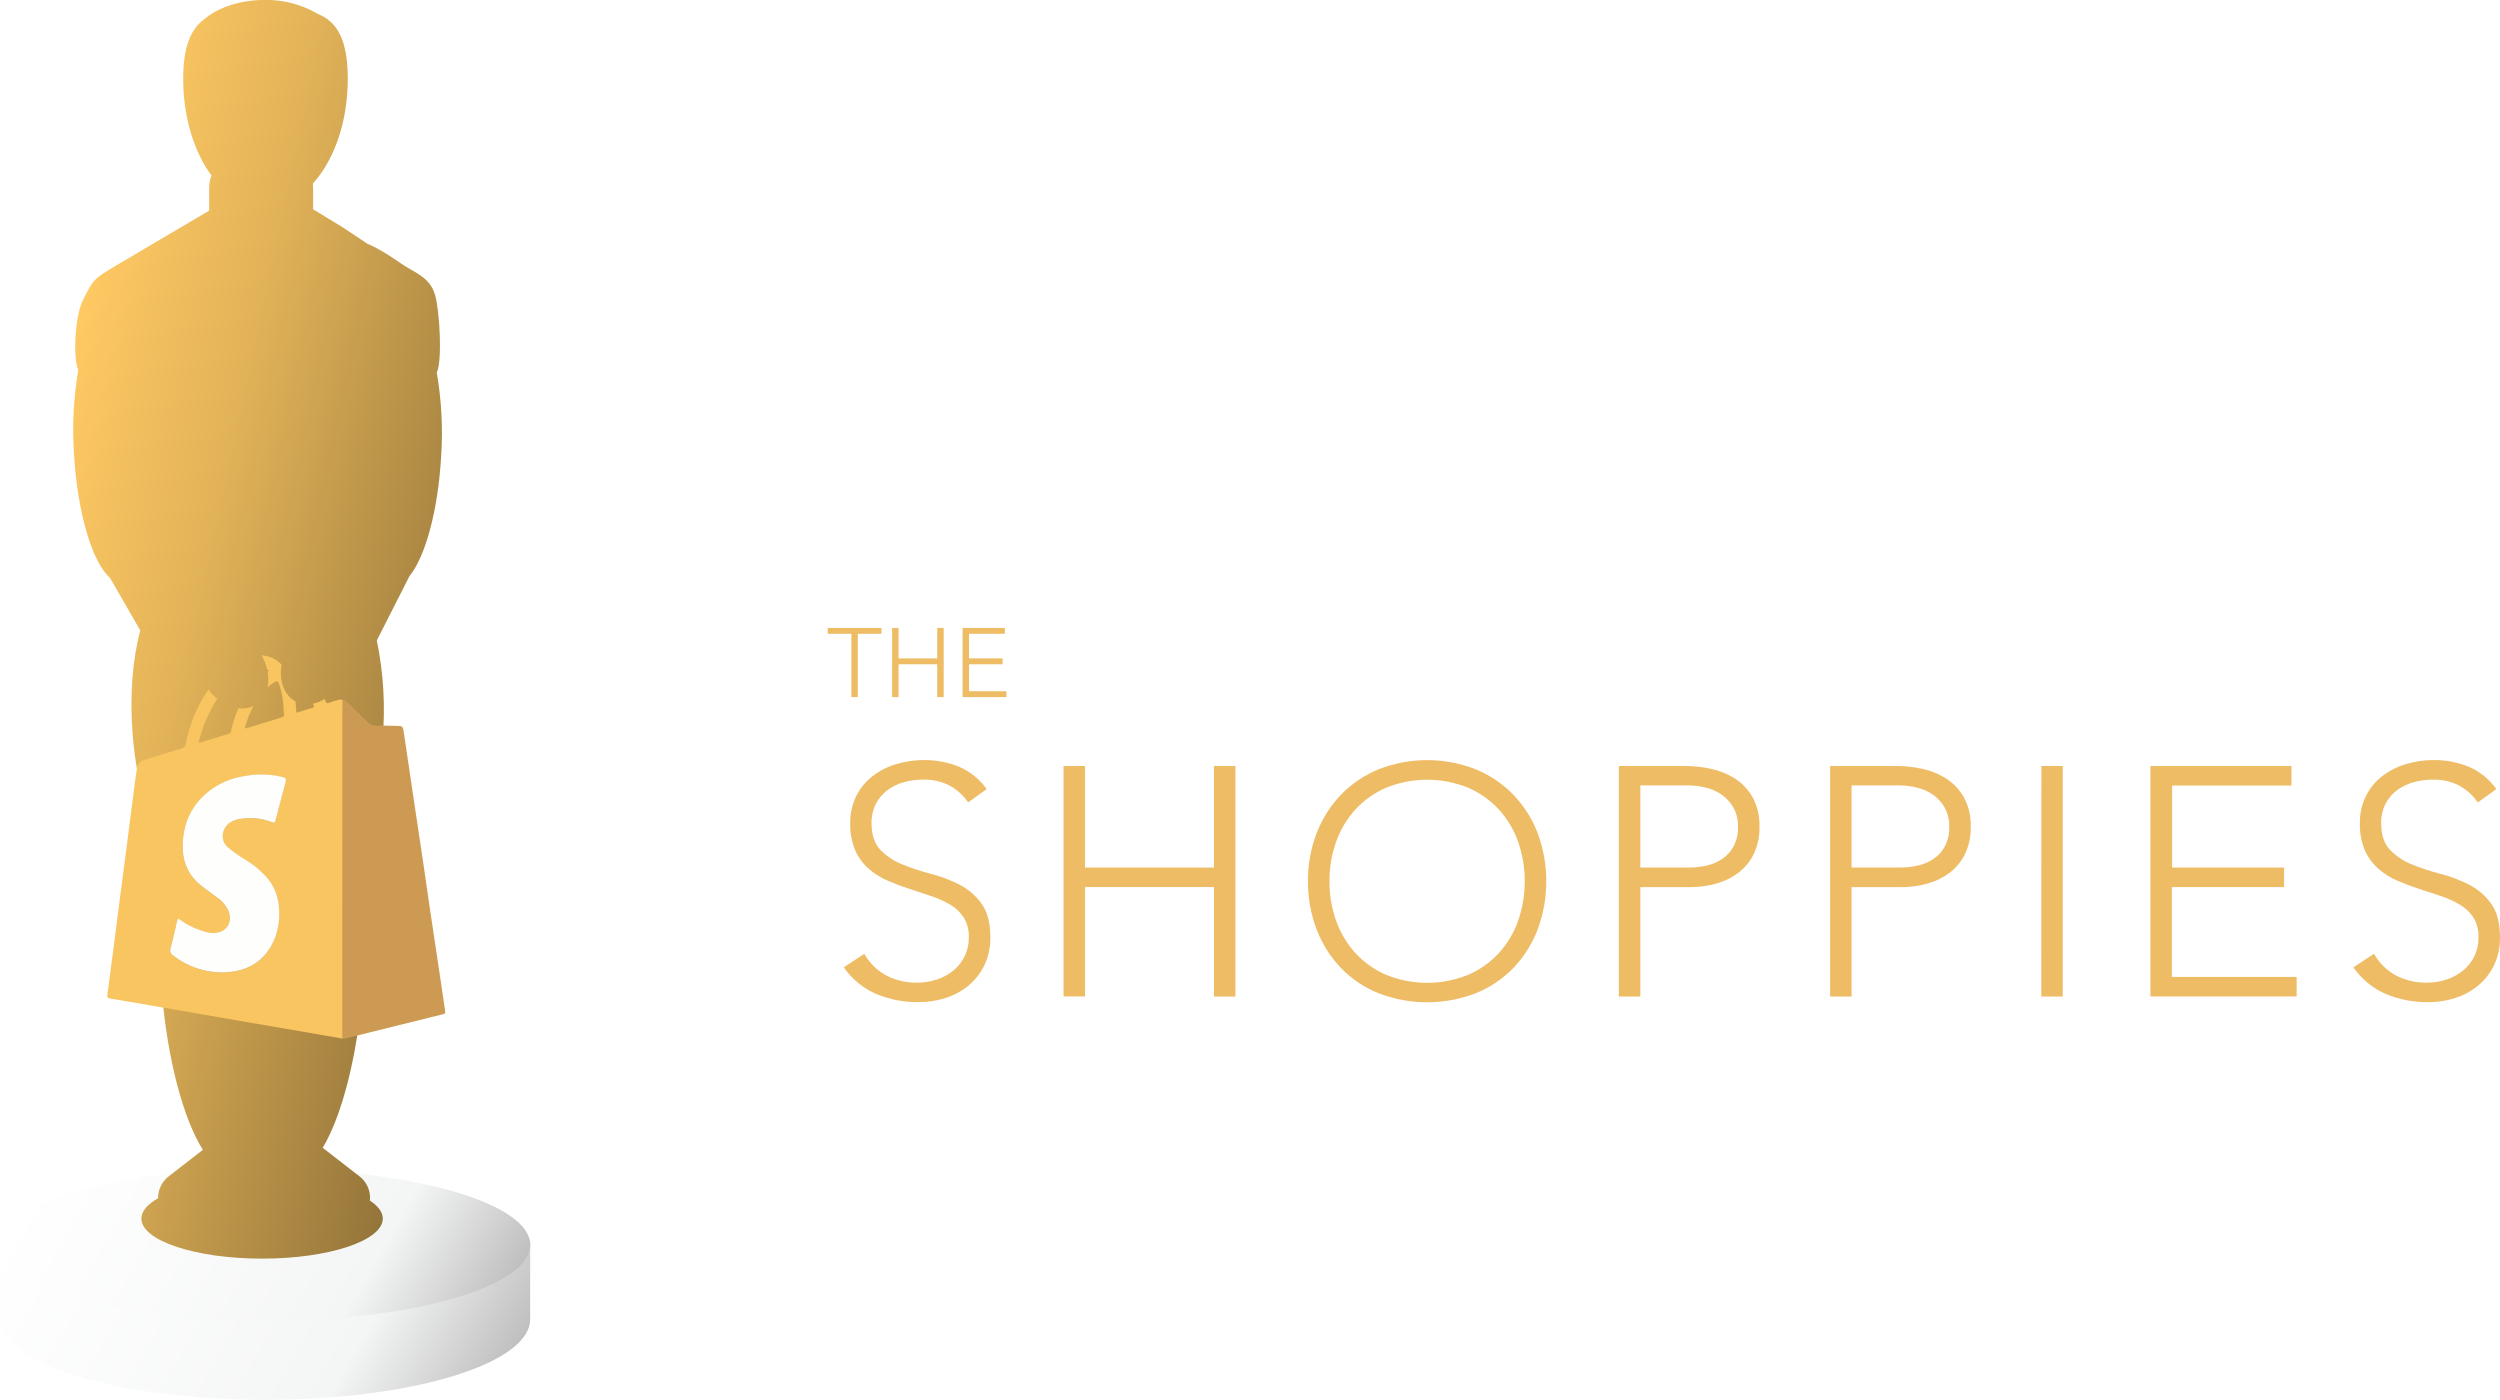
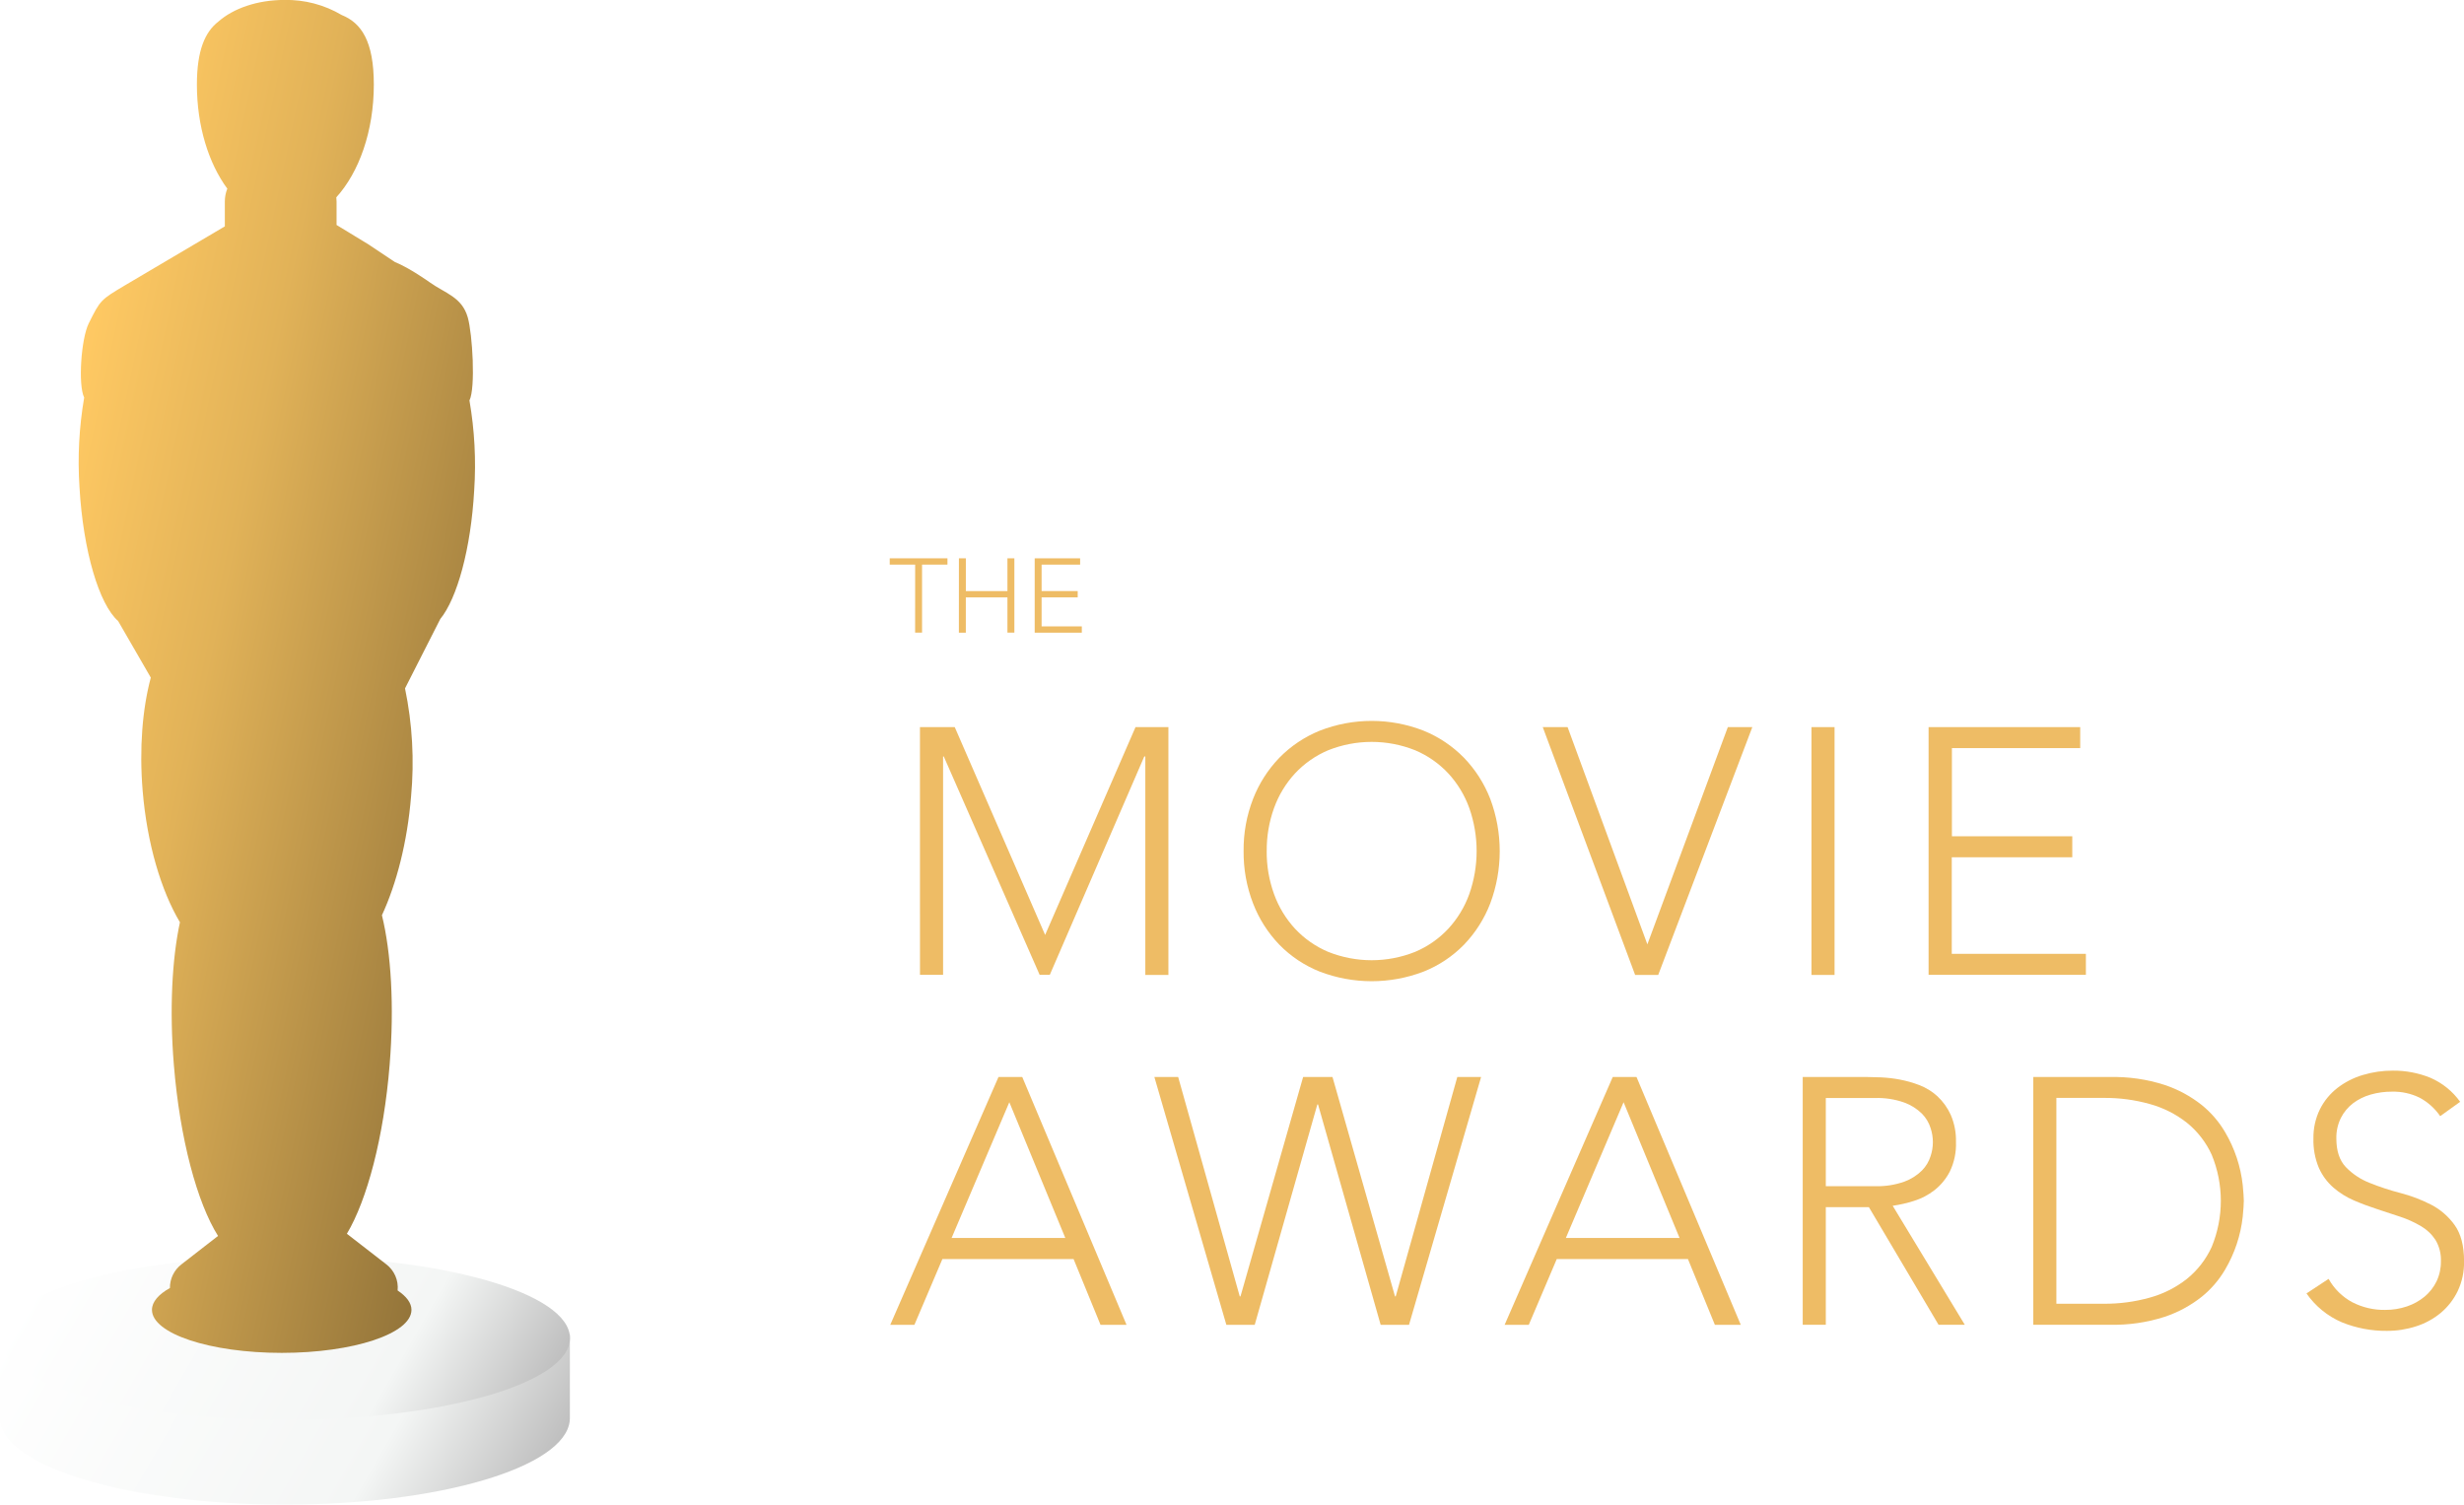
- <svg xmlns="http://www.w3.org/2000/svg" xmlns:xlink="http://www.w3.org/1999/xlink" id="Layer_1" data-name="Layer 1" viewBox="0 0 921.64 516">
+ <svg xmlns="http://www.w3.org/2000/svg" xmlns:xlink="http://www.w3.org/1999/xlink" id="Layer_1" data-name="Layer 1" viewBox="0 0 845.08 516">
  <defs>
-     <style>.cls-1{fill:url(#linear-gradient);}.cls-2{fill:url(#linear-gradient-2);}.cls-3{fill:url(#linear-gradient-3);}.cls-4{fill:url(#linear-gradient-5);}.cls-5{fill:url(#linear-gradient-6);}.cls-6{fill:url(#linear-gradient-8);}.cls-7{fill:url(#linear-gradient-9);}.cls-8{fill:url(#linear-gradient-16);}.cls-9{fill:#f9c561;}.cls-10{fill:#cc9a52;}.cls-11{fill:#fefefd;}.cls-12{fill:#eebc65;}</style>
+     <style>.cls-1{fill:url(#linear-gradient);}.cls-2{fill:url(#linear-gradient-2);}.cls-3{fill:url(#linear-gradient-3);}.cls-4{fill:url(#linear-gradient-5);}.cls-5{fill:url(#linear-gradient-6);}.cls-6{fill:url(#linear-gradient-8);}.cls-7{fill:url(#linear-gradient-9);}.cls-8{fill:url(#linear-gradient-16);}.cls-9{fill:#eebc65;}</style>
    <linearGradient id="linear-gradient" x1="82.18" y1="542.91" x2="242.32" y2="635.37" gradientUnits="userSpaceOnUse">
      <stop offset="0" stop-color="#fff" />
      <stop offset="0.72" stop-color="#f4f6f5" />
      <stop offset="1" stop-color="#bfbfbf" />
    </linearGradient>
    <linearGradient id="linear-gradient-2" x1="23.43" y1="416.05" x2="172.06" y2="501.86" xlink:href="#linear-gradient" />
    <linearGradient id="linear-gradient-3" x1="159.99" y1="528.08" x2="163.16" y2="528.75" gradientUnits="userSpaceOnUse">
      <stop offset="0" stop-color="#ffc963" />
      <stop offset="0.36" stop-color="#e1b258" />
      <stop offset="1" stop-color="#94753a" />
    </linearGradient>
    <linearGradient id="linear-gradient-5" x1="147.91" y1="547.2" x2="150.82" y2="547.82" xlink:href="#linear-gradient-3" />
    <linearGradient id="linear-gradient-6" x1="159.96" y1="528.24" x2="163.12" y2="528.92" xlink:href="#linear-gradient-3" />
    <linearGradient id="linear-gradient-8" x1="160.39" y1="528.16" x2="163.16" y2="528.75" xlink:href="#linear-gradient-3" />
    <linearGradient id="linear-gradient-9" x1="170.89" y1="551.08" x2="177.71" y2="552.52" xlink:href="#linear-gradient-3" />
    <linearGradient id="linear-gradient-16" x1="73.61" y1="328.09" x2="248.91" y2="365.35" xlink:href="#linear-gradient-3" />
  </defs>
  <path class="cls-1" d="M261,571.71v28.7c0,.32,0,.63-.05,1-1.65,16-44.74,28.75-97.67,28.75s-96-12.79-97.67-28.75c0-.32-.05-.63-.05-1v-28.7Z" transform="translate(-65.55 -114.11)" />
  <ellipse class="cls-2" cx="97.74" cy="458.95" rx="97.74" ry="28.04" />
  <path class="cls-3" d="M163.83,525.6c0,.12-.06.24-.08.36-.47,2.1-1,4.07-1.55,5.88-.52-1.67-1-3.47-1.45-5.39l-.21-1a11.48,11.48,0,0,1,2.41.27C163.24,525.69,163.54,525.64,163.83,525.6Z" transform="translate(-65.55 -114.11)" />
  <path class="cls-3" d="M163.83,525.6c0,.12-.06.24-.08.36-.47,2.1-1,4.07-1.55,5.88-.52-1.67-1-3.47-1.45-5.39l-.21-1a11.48,11.48,0,0,1,2.41.27C163.24,525.69,163.54,525.64,163.83,525.6Z" transform="translate(-65.55 -114.11)" />
  <path class="cls-4" d="M150.55,549.11l-.6.06a10.05,10.05,0,0,1-1.73-3.44,6,6,0,0,0,.68.22A11.89,11.89,0,0,0,150.55,549.11Z" transform="translate(-65.55 -114.11)" />
  <path class="cls-5" d="M163.75,526c-.47,2.1-1,4.07-1.55,5.88-.52-1.67-1-3.47-1.45-5.39l-.21-1a11.48,11.48,0,0,1,2.41.27A7.2,7.2,0,0,1,163.75,526Z" transform="translate(-65.55 -114.11)" />
  <path class="cls-4" d="M150.55,549.11l-.6.06a10.05,10.05,0,0,1-1.73-3.44,6,6,0,0,0,.68.22A11.89,11.89,0,0,0,150.55,549.11Z" transform="translate(-65.55 -114.11)" />
  <path class="cls-6" d="M163.83,525.6c0,.12-.06.24-.08.36-.47,2.1-1,4.07-1.55,5.88-.52-1.67-1-3.47-1.45-5.39a10.79,10.79,0,0,1,2.2-.69C163.24,525.69,163.54,525.64,163.83,525.6Z" transform="translate(-65.55 -114.11)" />
  <path class="cls-7" d="M178.33,549.6a12,12,0,0,1-8.06,4.4l3.78-2.93a10.72,10.72,0,0,0,1.79-1.77Q177.1,549.44,178.33,549.6Z" transform="translate(-65.55 -114.11)" />
  <path class="cls-3" d="M163.83,525.6c0,.12-.06.24-.08.36-.47,2.1-1,4.07-1.55,5.88-.52-1.67-1-3.47-1.45-5.39l-.21-1a11.48,11.48,0,0,1,2.41.27C163.24,525.69,163.54,525.64,163.83,525.6Z" transform="translate(-65.55 -114.11)" />
  <path class="cls-7" d="M178.33,549.6a12,12,0,0,1-8.06,4.4l3.78-2.93a10.72,10.72,0,0,0,1.79-1.77Q177.1,549.44,178.33,549.6Z" transform="translate(-65.55 -114.11)" />
  <path class="cls-7" d="M178.33,549.6a12,12,0,0,1-8.06,4.4l3.78-2.93a10.72,10.72,0,0,0,1.79-1.77Q177.1,549.44,178.33,549.6Z" transform="translate(-65.55 -114.11)" />
  <path class="cls-4" d="M148.9,546a11.89,11.89,0,0,0,1.65,3.16l-.6.06a10.05,10.05,0,0,1-1.73-3.44A6,6,0,0,0,148.9,546Z" transform="translate(-65.55 -114.11)" />
  <path class="cls-3" d="M163,525.76c.29-.07.59-.12.88-.16,0,.12-.06.24-.08.36-.47,2.1-1,4.07-1.55,5.88-.52-1.67-1-3.47-1.45-5.39l-.21-1A11.48,11.48,0,0,1,163,525.76Z" transform="translate(-65.55 -114.11)" />
  <path class="cls-7" d="M178.33,549.6a12,12,0,0,1-8.06,4.4l3.78-2.93a10.72,10.72,0,0,0,1.79-1.77Q177.1,549.44,178.33,549.6Z" transform="translate(-65.55 -114.11)" />
  <path class="cls-8" d="M228.19,282.2c-1.12,20.12-5.86,37.16-11.65,44.23l-12.08,23.78a125.22,125.22,0,0,1,2.08,37c-1.29,15.76-5,30-10,40.8,3.14,12.8,4.28,31.1,2.65,51.25-2,24.91-7.75,46.42-14.67,58L198,547.71a10,10,0,0,1,3.92,9c3,2,4.75,4.25,4.75,6.64,0,8.15-19.92,14.76-44.5,14.76s-44.5-6.61-44.5-14.76c0-2.74,2.25-5.3,6.16-7.49a10.09,10.09,0,0,1,4-8.15L140.33,538c-7.14-11.31-13.1-33.25-15.16-58.74-1.53-18.92-.62-36.21,2.09-48.84-6.45-10.82-11.29-27-12.79-45.18-1.19-14.57-.06-28.07,2.8-38.73l-11.21-19.41c-6.5-5.69-12-24-13.25-45.92a130.61,130.61,0,0,1,1.61-30.71c-2.14-4.34-1.06-20.2,1.58-25.49,4-8,4-8,12.56-13.1l34.1-20.13v-8.53a11.73,11.73,0,0,1,.85-4.4c-6.39-8.67-10.43-21.44-10.43-35.69,0-11.68,2.78-18.08,7.35-21.6,5.1-4.51,13.36-7.44,22.67-7.44a37.24,37.24,0,0,1,19.66,5.18h0c6.74,2.71,11,9,11,23.85,0,16-5.08,30.1-12.87,38.67a11,11,0,0,1,.09,1.42v8.06l11,6.7s9,6,9,6c5,2,11.84,6.88,12,7,5.28,3.76,11,5,13,12,1.62,5.69,2.72,24.15.58,28.49A130.08,130.08,0,0,1,228.19,282.2Z" transform="translate(-65.55 -114.11)" />
-   <path class="cls-9" d="M189.72,372.28c-1,.32-2,.56-3,.93-.7.27-.94.07-1.17-.61-.09-.27-.19-.55-.3-.82a13.2,13.2,0,0,1-4.29,1.74c0,.12.09.24.13.36l.12.34c.15.43.08.68-.43.82-1.82.53-3.64,1.09-5.44,1.69-.66.22-.57-.17-.59-.56,0-.56-.07-1.13-.12-1.69s-.1-1.22-.16-1.83c-4.24-2.29-6.13-7.73-5.12-13.55a12.25,12.25,0,0,0-1.47-1.27,10.7,10.7,0,0,0-5.86-2.11,18.81,18.81,0,0,1,2,5.22,7,7,0,0,1,.77.39l-.61.38a14.66,14.66,0,0,1,0,5.8,15.83,15.83,0,0,1,2.78-2l.3-.15c.52-.21.82,0,1.07.63a26.39,26.39,0,0,1,1.34,5.28c.15.9.25,1.8.33,2.71s.12,1.93.19,3.15c.4,1-.36,1.34-1.39,1.65q-6.11,1.82-12.18,3.76c-.72.22-.9.06-.68-.62a42.82,42.82,0,0,1,3-7.5,9.84,9.84,0,0,1-5.49.82c-.64,1.48-1.2,3-1.72,4.58a38,38,0,0,0-1,3.81,1.11,1.11,0,0,1-.87,1c-3.4,1-6.8,2.09-10.19,3.14-.46.14-1,.46-.79-.51a53,53,0,0,1,6.76-15.53,19.31,19.31,0,0,1-3.27-3.46,54,54,0,0,0-8.32,19.8,2.17,2.17,0,0,1-1.73,2c-4.58,1.33-9.1,2.83-13.66,4.23A3.47,3.47,0,0,0,116,397.5c-.13,1.31-.39,2.6-.56,3.9q-1.59,12.39-3.19,24.79c-1.07,8.3-2.18,16.59-3.25,24.89-1.28,9.91-2.51,19.82-3.86,29.72-.16,1.2.3,1.29,1.16,1.44,4.67.78,9.33,1.59,14,2.39l29.42,5.1L180.33,495c3.85.67,7.7,1.3,11.54,2V372.09A4.49,4.49,0,0,0,189.72,372.28Zm-19.18,31.09c-1.18,4.4-2.38,8.8-3.51,13.22-.22.84-.49.92-1.26.64a22,22,0,0,0-12.64-1c-3.43.8-5.44,3.1-5.56,6.1a5.41,5.41,0,0,0,2.07,4.34,46.91,46.91,0,0,0,6.36,4.47,33.43,33.43,0,0,1,8.35,7.1,18.73,18.73,0,0,1,4,10.8,24.8,24.8,0,0,1-1.86,11.86c-3.27,7.23-9,11-16.81,11.64l-1.82.12a29.38,29.38,0,0,1-18.54-6.29,2.1,2.1,0,0,1-.92-2.52c.91-3.4,1.68-6.85,2.44-10.29.17-.75.33-.81,1-.38a28.4,28.4,0,0,0,10.09,4.69,9.4,9.4,0,0,0,3,.26c4.24-.49,6.36-4,4.81-8.08a12,12,0,0,0-4.47-5.19c-1.94-1.46-3.94-2.83-5.82-4.35a17.15,17.15,0,0,1-6.54-13.15c-.31-8.16,2.32-15.17,8.52-20.65a28.32,28.32,0,0,1,14.49-6.48,32.66,32.66,0,0,1,12.88.19C171.2,401,171.19,401,170.54,403.37Z" transform="translate(-65.55 -114.11)" />
-   <path class="cls-10" d="M191.87,497q0-59.79,0-119.59,0-2.65,0-5.3a1.75,1.75,0,0,1,1.55.67c2.58,2.51,5.22,5,7.71,7.56a4.09,4.09,0,0,0,3.19,1.29c2.66,0,5.33,0,8,.09,1.47,0,1.79.33,2,1.78q1.87,12.59,3.74,25.19c1.08,7.27,2.19,14.53,3.27,21.8.93,6.31,1.82,12.64,2.76,19,1.08,7.27,2.19,14.54,3.27,21.8.77,5.19,1.53,10.37,2.3,15.56.09.61,0,1-.74,1.15q-18.16,4.47-36.31,9A3.48,3.48,0,0,1,191.87,497Z" transform="translate(-65.55 -114.11)" />
-   <path class="cls-11" d="M147.89,472.61a29.38,29.38,0,0,1-18.54-6.29,2.11,2.11,0,0,1-.92-2.53c.91-3.4,1.67-6.84,2.44-10.28.17-.75.33-.81,1-.38a28.33,28.33,0,0,0,10.1,4.68,9.26,9.26,0,0,0,3,.26c4.24-.49,6.36-4,4.82-8.08a12.09,12.09,0,0,0-4.47-5.2c-1.94-1.45-3.94-2.83-5.82-4.35a17.1,17.1,0,0,1-6.54-13.14c-.32-8.16,2.32-15.17,8.52-20.65a28.17,28.17,0,0,1,14.49-6.48,32.54,32.54,0,0,1,12.88.19c2.42.57,2.41.58,1.76,3-1.18,4.4-2.38,8.8-3.51,13.22-.22.85-.49.92-1.26.64a22.09,22.09,0,0,0-12.64-1.06c-3.43.8-5.44,3.1-5.56,6.11a5.44,5.44,0,0,0,2.07,4.34,46,46,0,0,0,6.36,4.47,33.58,33.58,0,0,1,8.34,7.1,18.78,18.78,0,0,1,4,10.8,24.77,24.77,0,0,1-1.87,11.86c-3.27,7.23-9,11-16.81,11.64Z" transform="translate(-65.55 -114.11)" />
-   <path class="cls-12" d="M384.19,465.73a20.3,20.3,0,0,0,8.1,8,23.82,23.82,0,0,0,11.34,2.64,22.65,22.65,0,0,0,7.44-1.2,19,19,0,0,0,6.06-3.36,15.82,15.82,0,0,0,4.08-5.22,15.47,15.47,0,0,0,1.5-6.9,13.26,13.26,0,0,0-1.86-7.32,14.93,14.93,0,0,0-5-4.74,36.72,36.72,0,0,0-7-3.18q-3.9-1.32-8-2.64t-8-3a26.92,26.92,0,0,1-7-4.38,19.5,19.5,0,0,1-5-6.78,24.24,24.24,0,0,1-1.86-10.08,21.86,21.86,0,0,1,2.22-10,21.43,21.43,0,0,1,6-7.32,26.74,26.74,0,0,1,8.7-4.44,35.22,35.22,0,0,1,10.32-1.5,33.41,33.41,0,0,1,12.9,2.46A24.51,24.51,0,0,1,429.31,405l-6.84,4.92a20.11,20.11,0,0,0-7-6.3,20.37,20.37,0,0,0-9.54-2.1,25.93,25.93,0,0,0-7.32,1,18.28,18.28,0,0,0-6.06,3,14.75,14.75,0,0,0-4.14,5,15.14,15.14,0,0,0-1.56,7.08q0,6.36,3.24,9.78a22.85,22.85,0,0,0,8.1,5.4,85.77,85.77,0,0,0,10.56,3.48,51.28,51.28,0,0,1,10.56,4,22.78,22.78,0,0,1,8.1,7q3.24,4.5,3.24,12.42a23,23,0,0,1-2.16,10.2,22.45,22.45,0,0,1-5.82,7.5,25.18,25.18,0,0,1-8.46,4.62,32.06,32.06,0,0,1-10,1.56,40,40,0,0,1-15.48-2.94,28.32,28.32,0,0,1-12.12-9.9Z" transform="translate(-65.55 -114.11)" />
-   <path class="cls-12" d="M457.63,396.5h7.92v37.44h47.52V396.5H521v85h-7.92V441.13H465.55v40.32h-7.92Z" transform="translate(-65.55 -114.11)" />
-   <path class="cls-12" d="M547.75,439A48,48,0,0,1,551,421.09a42.54,42.54,0,0,1,9-14.1,40.85,40.85,0,0,1,13.86-9.3,48.93,48.93,0,0,1,35.64,0,40.85,40.85,0,0,1,13.86,9.3,42.57,42.57,0,0,1,9,14.1,51.12,51.12,0,0,1,0,35.82,42.43,42.43,0,0,1-9,14.16,40.13,40.13,0,0,1-13.86,9.24,49.77,49.77,0,0,1-35.64,0A40.13,40.13,0,0,1,560,471.08a42.4,42.4,0,0,1-9-14.16A48.49,48.49,0,0,1,547.75,439Zm7.92,0a42.37,42.37,0,0,0,2.52,14.76,35.06,35.06,0,0,0,7.2,11.88,33.3,33.3,0,0,0,11.34,7.92,40.19,40.19,0,0,0,29.88,0,33.3,33.3,0,0,0,11.34-7.92,35,35,0,0,0,7.2-11.88,44.48,44.48,0,0,0,0-29.52,35,35,0,0,0-7.2-11.88,33.29,33.29,0,0,0-11.34-7.92,40.19,40.19,0,0,0-29.88,0,33.29,33.29,0,0,0-11.34,7.92,35.06,35.06,0,0,0-7.2,11.88A42.37,42.37,0,0,0,555.67,439Z" transform="translate(-65.55 -114.11)" />
-   <path class="cls-12" d="M662.35,396.5h24.48a45.39,45.39,0,0,1,9.3,1,27,27,0,0,1,8.88,3.54,19.9,19.9,0,0,1,6.6,6.9,21.36,21.36,0,0,1,2.58,11,22.05,22.05,0,0,1-2.1,10,19.5,19.5,0,0,1-5.64,6.9,24.33,24.33,0,0,1-8.16,4,34.93,34.93,0,0,1-9.66,1.32H670.27v40.32h-7.92Zm7.92,37.44h18a28.08,28.08,0,0,0,6.6-.78,17,17,0,0,0,5.76-2.52,13.06,13.06,0,0,0,4.08-4.62,14.71,14.71,0,0,0,1.56-7.08,14,14,0,0,0-1.62-7,14.59,14.59,0,0,0-4.2-4.74,17.2,17.2,0,0,0-5.94-2.7,27.69,27.69,0,0,0-6.72-.84H670.27Z" transform="translate(-65.55 -114.11)" />
-   <path class="cls-12" d="M740.23,396.5h24.48a45.39,45.39,0,0,1,9.3,1,27,27,0,0,1,8.88,3.54,19.9,19.9,0,0,1,6.6,6.9,21.36,21.36,0,0,1,2.58,11,22.05,22.05,0,0,1-2.1,10,19.5,19.5,0,0,1-5.64,6.9,24.33,24.33,0,0,1-8.16,4,34.93,34.93,0,0,1-9.66,1.32H748.15v40.32h-7.92Zm7.92,37.44h18a28.08,28.08,0,0,0,6.6-.78,17,17,0,0,0,5.76-2.52,13.06,13.06,0,0,0,4.08-4.62,14.71,14.71,0,0,0,1.56-7.08,14,14,0,0,0-1.62-7,14.59,14.59,0,0,0-4.2-4.74,17.2,17.2,0,0,0-5.94-2.7,27.69,27.69,0,0,0-6.72-.84H748.15Z" transform="translate(-65.55 -114.11)" />
-   <path class="cls-12" d="M818.11,396.5H826v85h-7.92Z" transform="translate(-65.55 -114.11)" />
-   <path class="cls-12" d="M858.31,396.5h52v7.2h-44v30.24h41.28v7.2H866.23v33.12h46v7.2H858.31Z" transform="translate(-65.55 -114.11)" />
-   <path class="cls-12" d="M940.74,465.73a20.3,20.3,0,0,0,8.1,8,23.83,23.83,0,0,0,11.34,2.64,22.65,22.65,0,0,0,7.44-1.2,19,19,0,0,0,6.06-3.36,15.84,15.84,0,0,0,4.08-5.22,15.48,15.48,0,0,0,1.5-6.9,13.26,13.26,0,0,0-1.86-7.32,14.93,14.93,0,0,0-5-4.74,36.72,36.72,0,0,0-7-3.18q-3.9-1.32-8-2.64t-8-3a26.89,26.89,0,0,1-7-4.38,19.49,19.49,0,0,1-5-6.78,24.24,24.24,0,0,1-1.86-10.08,21.85,21.85,0,0,1,2.22-10,21.42,21.42,0,0,1,6-7.32,26.72,26.72,0,0,1,8.7-4.44,35.23,35.23,0,0,1,10.32-1.5,33.41,33.41,0,0,1,12.9,2.46A24.51,24.51,0,0,1,985.86,405L979,409.93a20.11,20.11,0,0,0-7-6.3,20.37,20.37,0,0,0-9.54-2.1,25.93,25.93,0,0,0-7.32,1,18.29,18.29,0,0,0-6.06,3,14.77,14.77,0,0,0-4.14,5,15.14,15.14,0,0,0-1.56,7.08q0,6.36,3.24,9.78a22.85,22.85,0,0,0,8.1,5.4,85.7,85.7,0,0,0,10.56,3.48,51.26,51.26,0,0,1,10.56,4,22.78,22.78,0,0,1,8.1,7q3.24,4.5,3.24,12.42a23,23,0,0,1-2.16,10.2,22.45,22.45,0,0,1-5.82,7.5,25.17,25.17,0,0,1-8.46,4.62,32.06,32.06,0,0,1-10,1.56,40,40,0,0,1-15.48-2.94,28.3,28.3,0,0,1-12.12-9.9Z" transform="translate(-65.55 -114.11)" />
-   <path class="cls-12" d="M379.42,347.76H370.7V345.6h19.8v2.16h-8.71v23.33h-2.38Z" transform="translate(-65.55 -114.11)" />
-   <path class="cls-12" d="M394.43,345.6h2.38v11.23h14.26V345.6h2.38v25.49h-2.38V359H396.8v12.1h-2.38Z" transform="translate(-65.55 -114.11)" />
-   <path class="cls-12" d="M420.42,345.6H436v2.16H422.79v9.07h12.38V359H422.79v9.94h13.79v2.16H420.42Z" transform="translate(-65.55 -114.11)" />
+   <path class="cls-9" d="M408,483.5h8.16l35.76,85H443l-9.24-22.56h-45l-9.6,22.56h-8.28Zm3.72,8.64-19.8,46.56h39Z" transform="translate(-65.55 -114.11)" />
+   <path class="cls-9" d="M461.47,483.5h8.16l21.12,75.24H491l21.48-75.24h10.08L544,558.74h.24l21.12-75.24h8.16l-24.72,85h-9.72l-21.48-75.6h-.24l-21.48,75.6h-9.72Z" transform="translate(-65.55 -114.11)" />
+   <path class="cls-9" d="M618.67,483.5h8.16l35.76,85h-8.88l-9.24-22.56h-45l-9.6,22.56h-8.28Zm3.72,8.64-19.8,46.56h39Z" transform="translate(-65.55 -114.11)" />
+   <path class="cls-9" d="M683.83,483.5h22.32q1.68,0,4.56.12a46.84,46.84,0,0,1,6.24.72,38.43,38.43,0,0,1,6.84,1.92,19.39,19.39,0,0,1,6.24,3.84,20,20,0,0,1,4.56,6.36,22,22,0,0,1,1.8,9.36,21.41,21.41,0,0,1-2.1,10.08,19.55,19.55,0,0,1-5.28,6.42,22.19,22.19,0,0,1-7,3.66,45.32,45.32,0,0,1-7.32,1.68l24.72,40.8h-9l-23.88-40.32H691.75v40.32h-7.92Zm7.92,37.44h16.8a27.7,27.7,0,0,0,10.14-1.56,16.8,16.8,0,0,0,6.06-3.84,12.16,12.16,0,0,0,2.94-4.92,15.16,15.16,0,0,0,0-9.6,12.18,12.18,0,0,0-2.94-4.92,16.85,16.85,0,0,0-6.06-3.84,27.72,27.72,0,0,0-10.14-1.56h-16.8Z" transform="translate(-65.55 -114.11)" />
+   <path class="cls-9" d="M762.91,483.5h26.28a56.78,56.78,0,0,1,18.72,2.7,41.68,41.68,0,0,1,12.78,6.9,34.31,34.31,0,0,1,8,9.3,45.44,45.44,0,0,1,6.06,18.24q.36,3.78.36,5.34t-.36,5.34a45.44,45.44,0,0,1-6.06,18.24,34.25,34.25,0,0,1-8,9.3,41.64,41.64,0,0,1-12.78,6.9,56.81,56.81,0,0,1-18.72,2.7H762.91Zm7.92,77.76h16.32a56.77,56.77,0,0,0,15.72-2.1,36,36,0,0,0,12.72-6.42,30.25,30.25,0,0,0,8.52-11,41.46,41.46,0,0,0,0-31.56,30.25,30.25,0,0,0-8.52-11,36,36,0,0,0-12.72-6.42,56.84,56.84,0,0,0-15.72-2.1H770.83Z" transform="translate(-65.55 -114.11)" />
+   <path class="cls-9" d="M864.19,552.73a20.3,20.3,0,0,0,8.1,8,23.83,23.83,0,0,0,11.34,2.64,22.65,22.65,0,0,0,7.44-1.2,19,19,0,0,0,6.06-3.36,15.84,15.84,0,0,0,4.08-5.22,15.48,15.48,0,0,0,1.5-6.9,13.26,13.26,0,0,0-1.86-7.32,14.93,14.93,0,0,0-5-4.74,36.72,36.72,0,0,0-7-3.18q-3.9-1.32-8-2.64t-8-3a26.89,26.89,0,0,1-7-4.38,19.49,19.49,0,0,1-5-6.78,24.24,24.24,0,0,1-1.86-10.08,21.85,21.85,0,0,1,2.22-10,21.42,21.42,0,0,1,6-7.32,26.72,26.72,0,0,1,8.7-4.44,35.23,35.23,0,0,1,10.32-1.5,33.41,33.41,0,0,1,12.9,2.46A24.51,24.51,0,0,1,909.31,492l-6.84,4.92a20.11,20.11,0,0,0-7-6.3,20.37,20.37,0,0,0-9.54-2.1,25.93,25.93,0,0,0-7.32,1,18.29,18.29,0,0,0-6.06,3,14.77,14.77,0,0,0-4.14,5,15.14,15.14,0,0,0-1.56,7.08q0,6.36,3.24,9.78a22.85,22.85,0,0,0,8.1,5.4,85.7,85.7,0,0,0,10.56,3.48,51.26,51.26,0,0,1,10.56,4,22.78,22.78,0,0,1,8.1,7q3.24,4.5,3.24,12.42a23,23,0,0,1-2.16,10.2,22.45,22.45,0,0,1-5.82,7.5,25.17,25.17,0,0,1-8.46,4.62,32.06,32.06,0,0,1-10,1.56,40,40,0,0,1-15.48-2.94,28.3,28.3,0,0,1-12.12-9.9Z" transform="translate(-65.55 -114.11)" />
+   <path class="cls-9" d="M379.42,307.76H370.7V305.6h19.8v2.16h-8.71v23.33h-2.38Z" transform="translate(-65.55 -114.11)" />
+   <path class="cls-9" d="M394.43,305.6h2.38v11.23h14.26V305.6h2.38v25.49h-2.38V319H396.8v12.1h-2.38Z" transform="translate(-65.55 -114.11)" />
+   <path class="cls-9" d="M420.42,305.6H436v2.16H422.79v9.07h12.38V319H422.79v9.94h13.79v2.16H420.42Z" transform="translate(-65.55 -114.11)" />
+   <path class="cls-9" d="M381.07,363.49H393l31,71.28,31-71.28h11.28v85h-7.92V373.57H458l-32.4,74.88h-3.48l-32.88-74.88H389v74.88h-7.92Z" transform="translate(-65.55 -114.11)" />
+   <path class="cls-9" d="M492.07,406a48,48,0,0,1,3.24-17.88,42.57,42.57,0,0,1,9-14.1,40.84,40.84,0,0,1,13.86-9.3,48.93,48.93,0,0,1,35.64,0,40.85,40.85,0,0,1,13.86,9.3,42.57,42.57,0,0,1,9,14.1,51.12,51.12,0,0,1,0,35.82,42.42,42.42,0,0,1-9,14.16,40.13,40.13,0,0,1-13.86,9.24,49.77,49.77,0,0,1-35.64,0,40.13,40.13,0,0,1-13.86-9.24,42.42,42.42,0,0,1-9-14.16A48.49,48.49,0,0,1,492.07,406Zm7.92,0a42.35,42.35,0,0,0,2.52,14.76,35.06,35.06,0,0,0,7.2,11.88,33.3,33.3,0,0,0,11.34,7.92,40.19,40.19,0,0,0,29.88,0,33.3,33.3,0,0,0,11.34-7.92,35,35,0,0,0,7.2-11.88,44.48,44.48,0,0,0,0-29.52,35,35,0,0,0-7.2-11.88,33.3,33.3,0,0,0-11.34-7.92,40.19,40.19,0,0,0-29.88,0,33.29,33.29,0,0,0-11.34,7.92,35.06,35.06,0,0,0-7.2,11.88A42.35,42.35,0,0,0,500,406Z" transform="translate(-65.55 -114.11)" />
+   <path class="cls-9" d="M594.67,363.49h8.52L630.55,438l27.6-74.52h8.4l-32.28,85h-7.92Z" transform="translate(-65.55 -114.11)" />
+   <path class="cls-9" d="M686.83,363.49h7.92v85h-7.92Z" transform="translate(-65.55 -114.11)" />
+   <path class="cls-9" d="M727,363.49h52v7.2h-44v30.24h41.28v7.2H734.95v33.12h46v7.2H727Z" transform="translate(-65.55 -114.11)" />
</svg>
